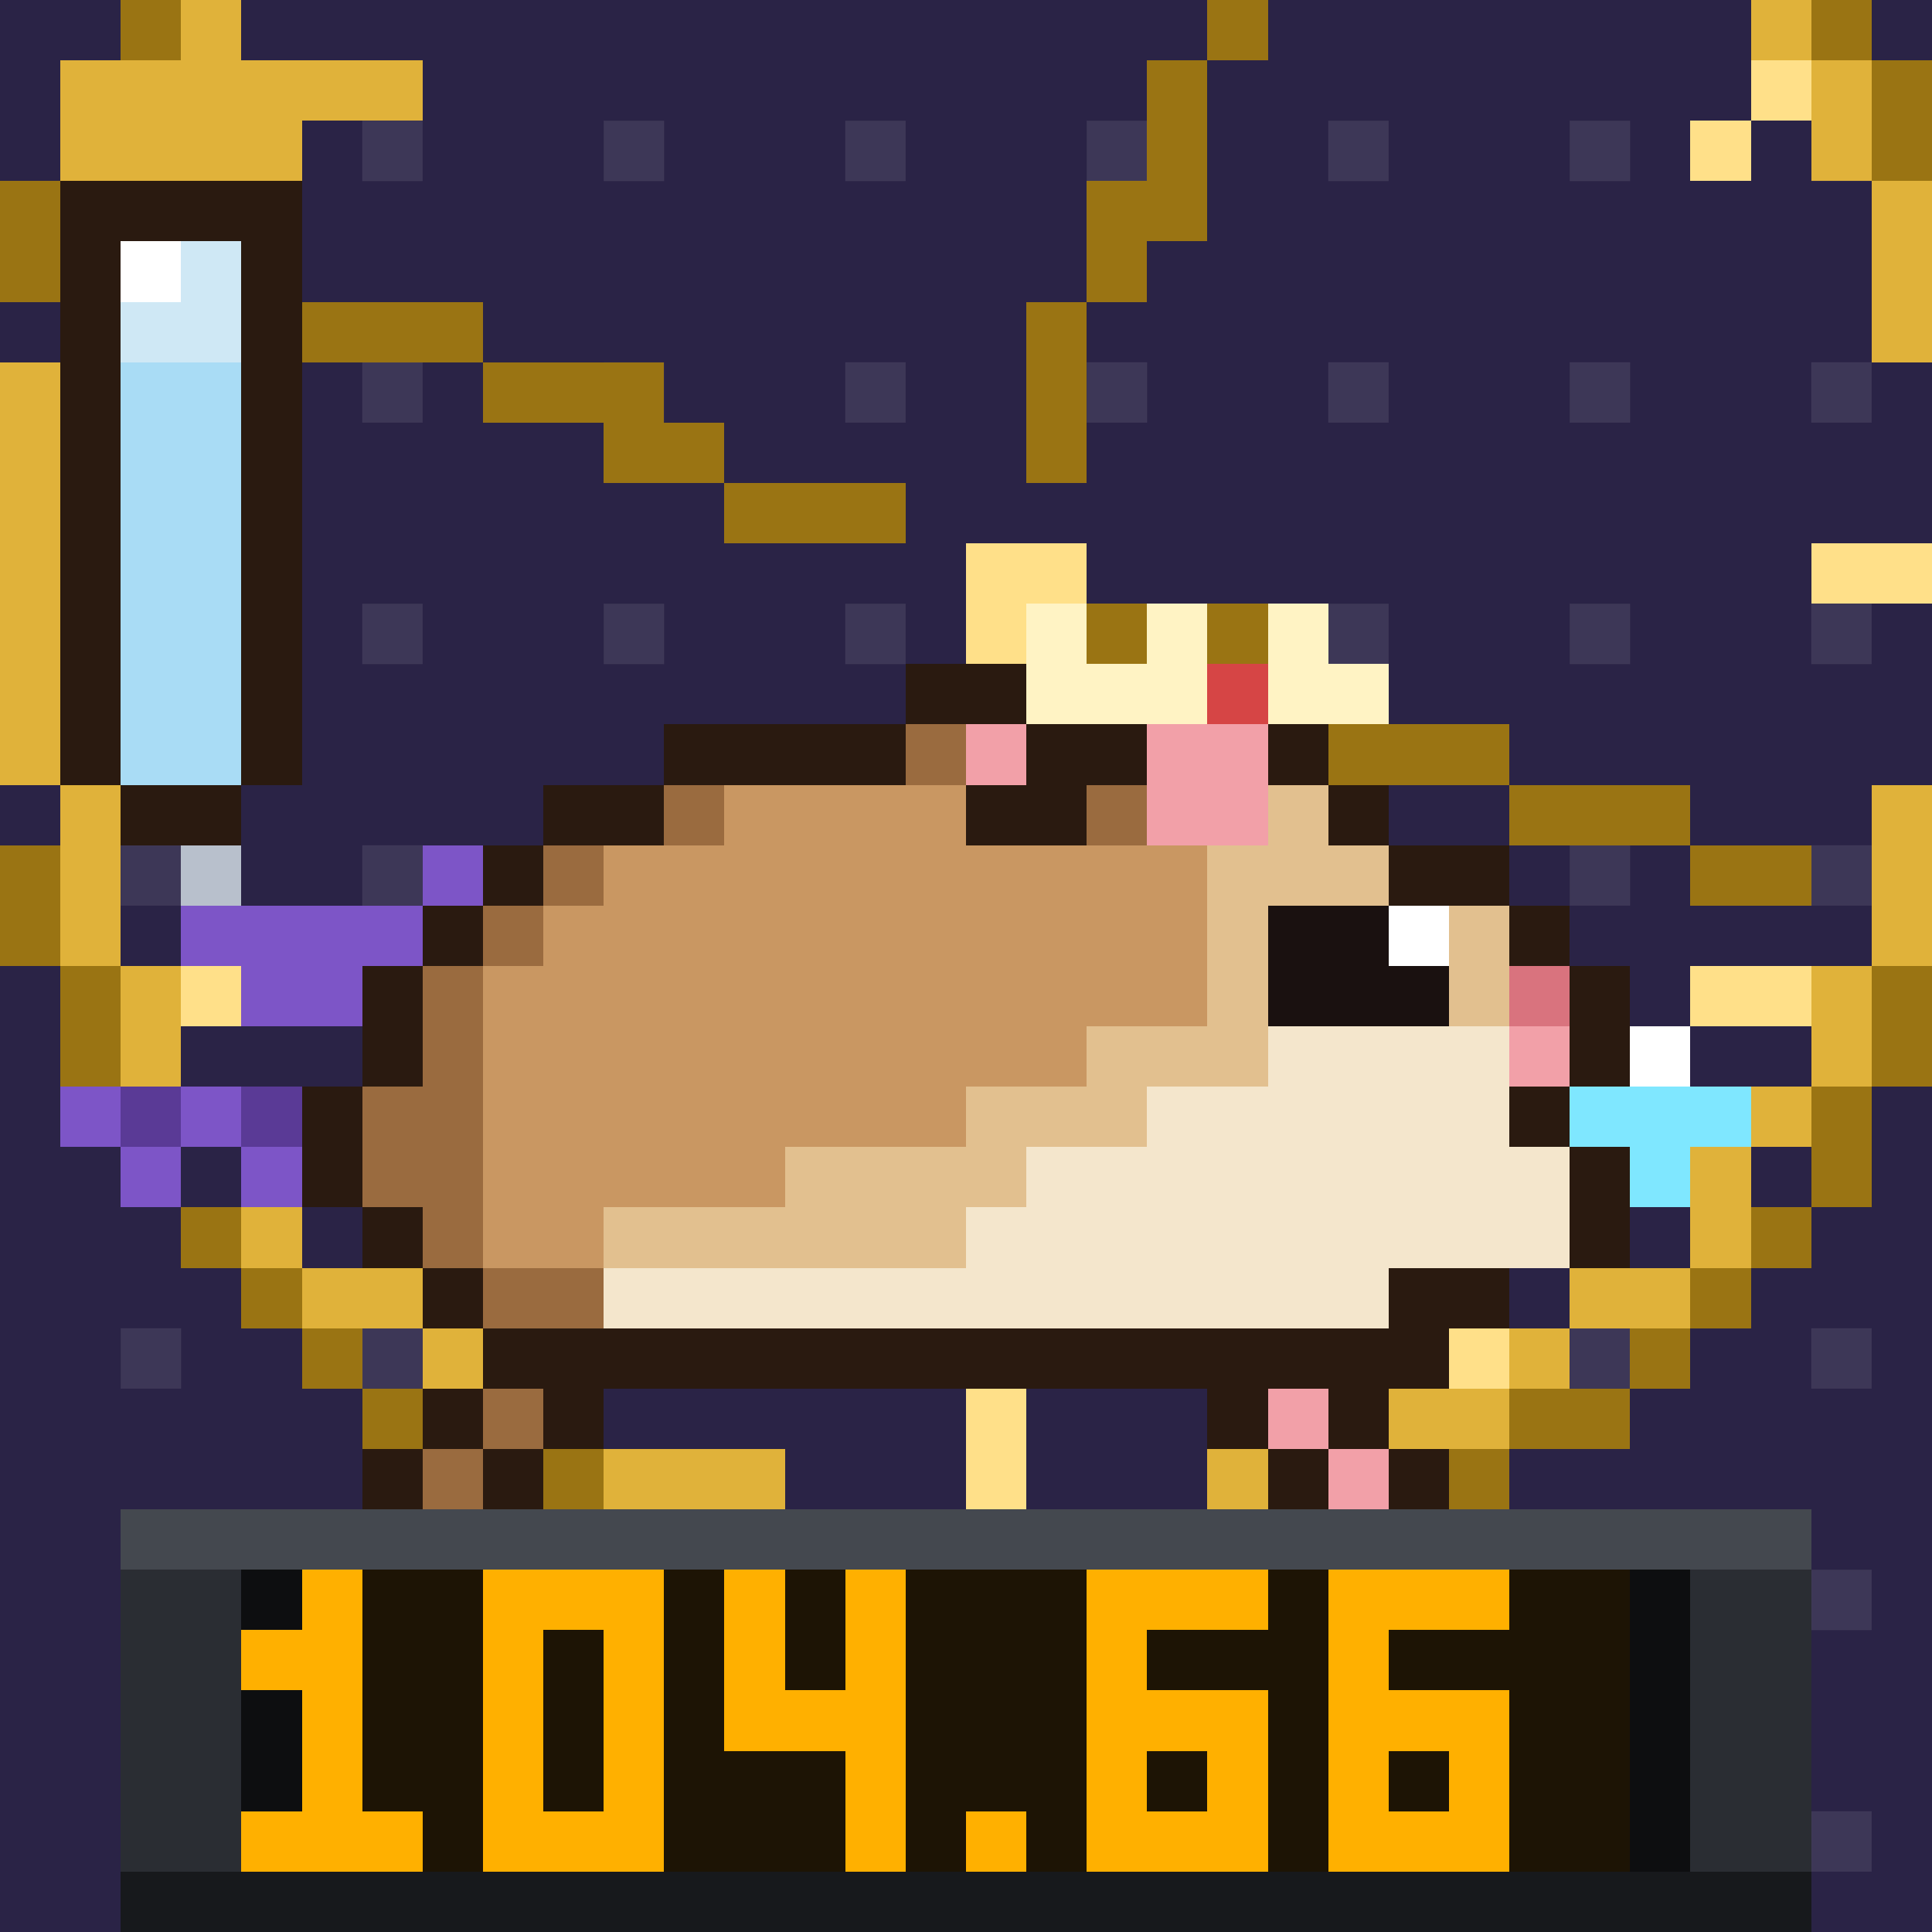
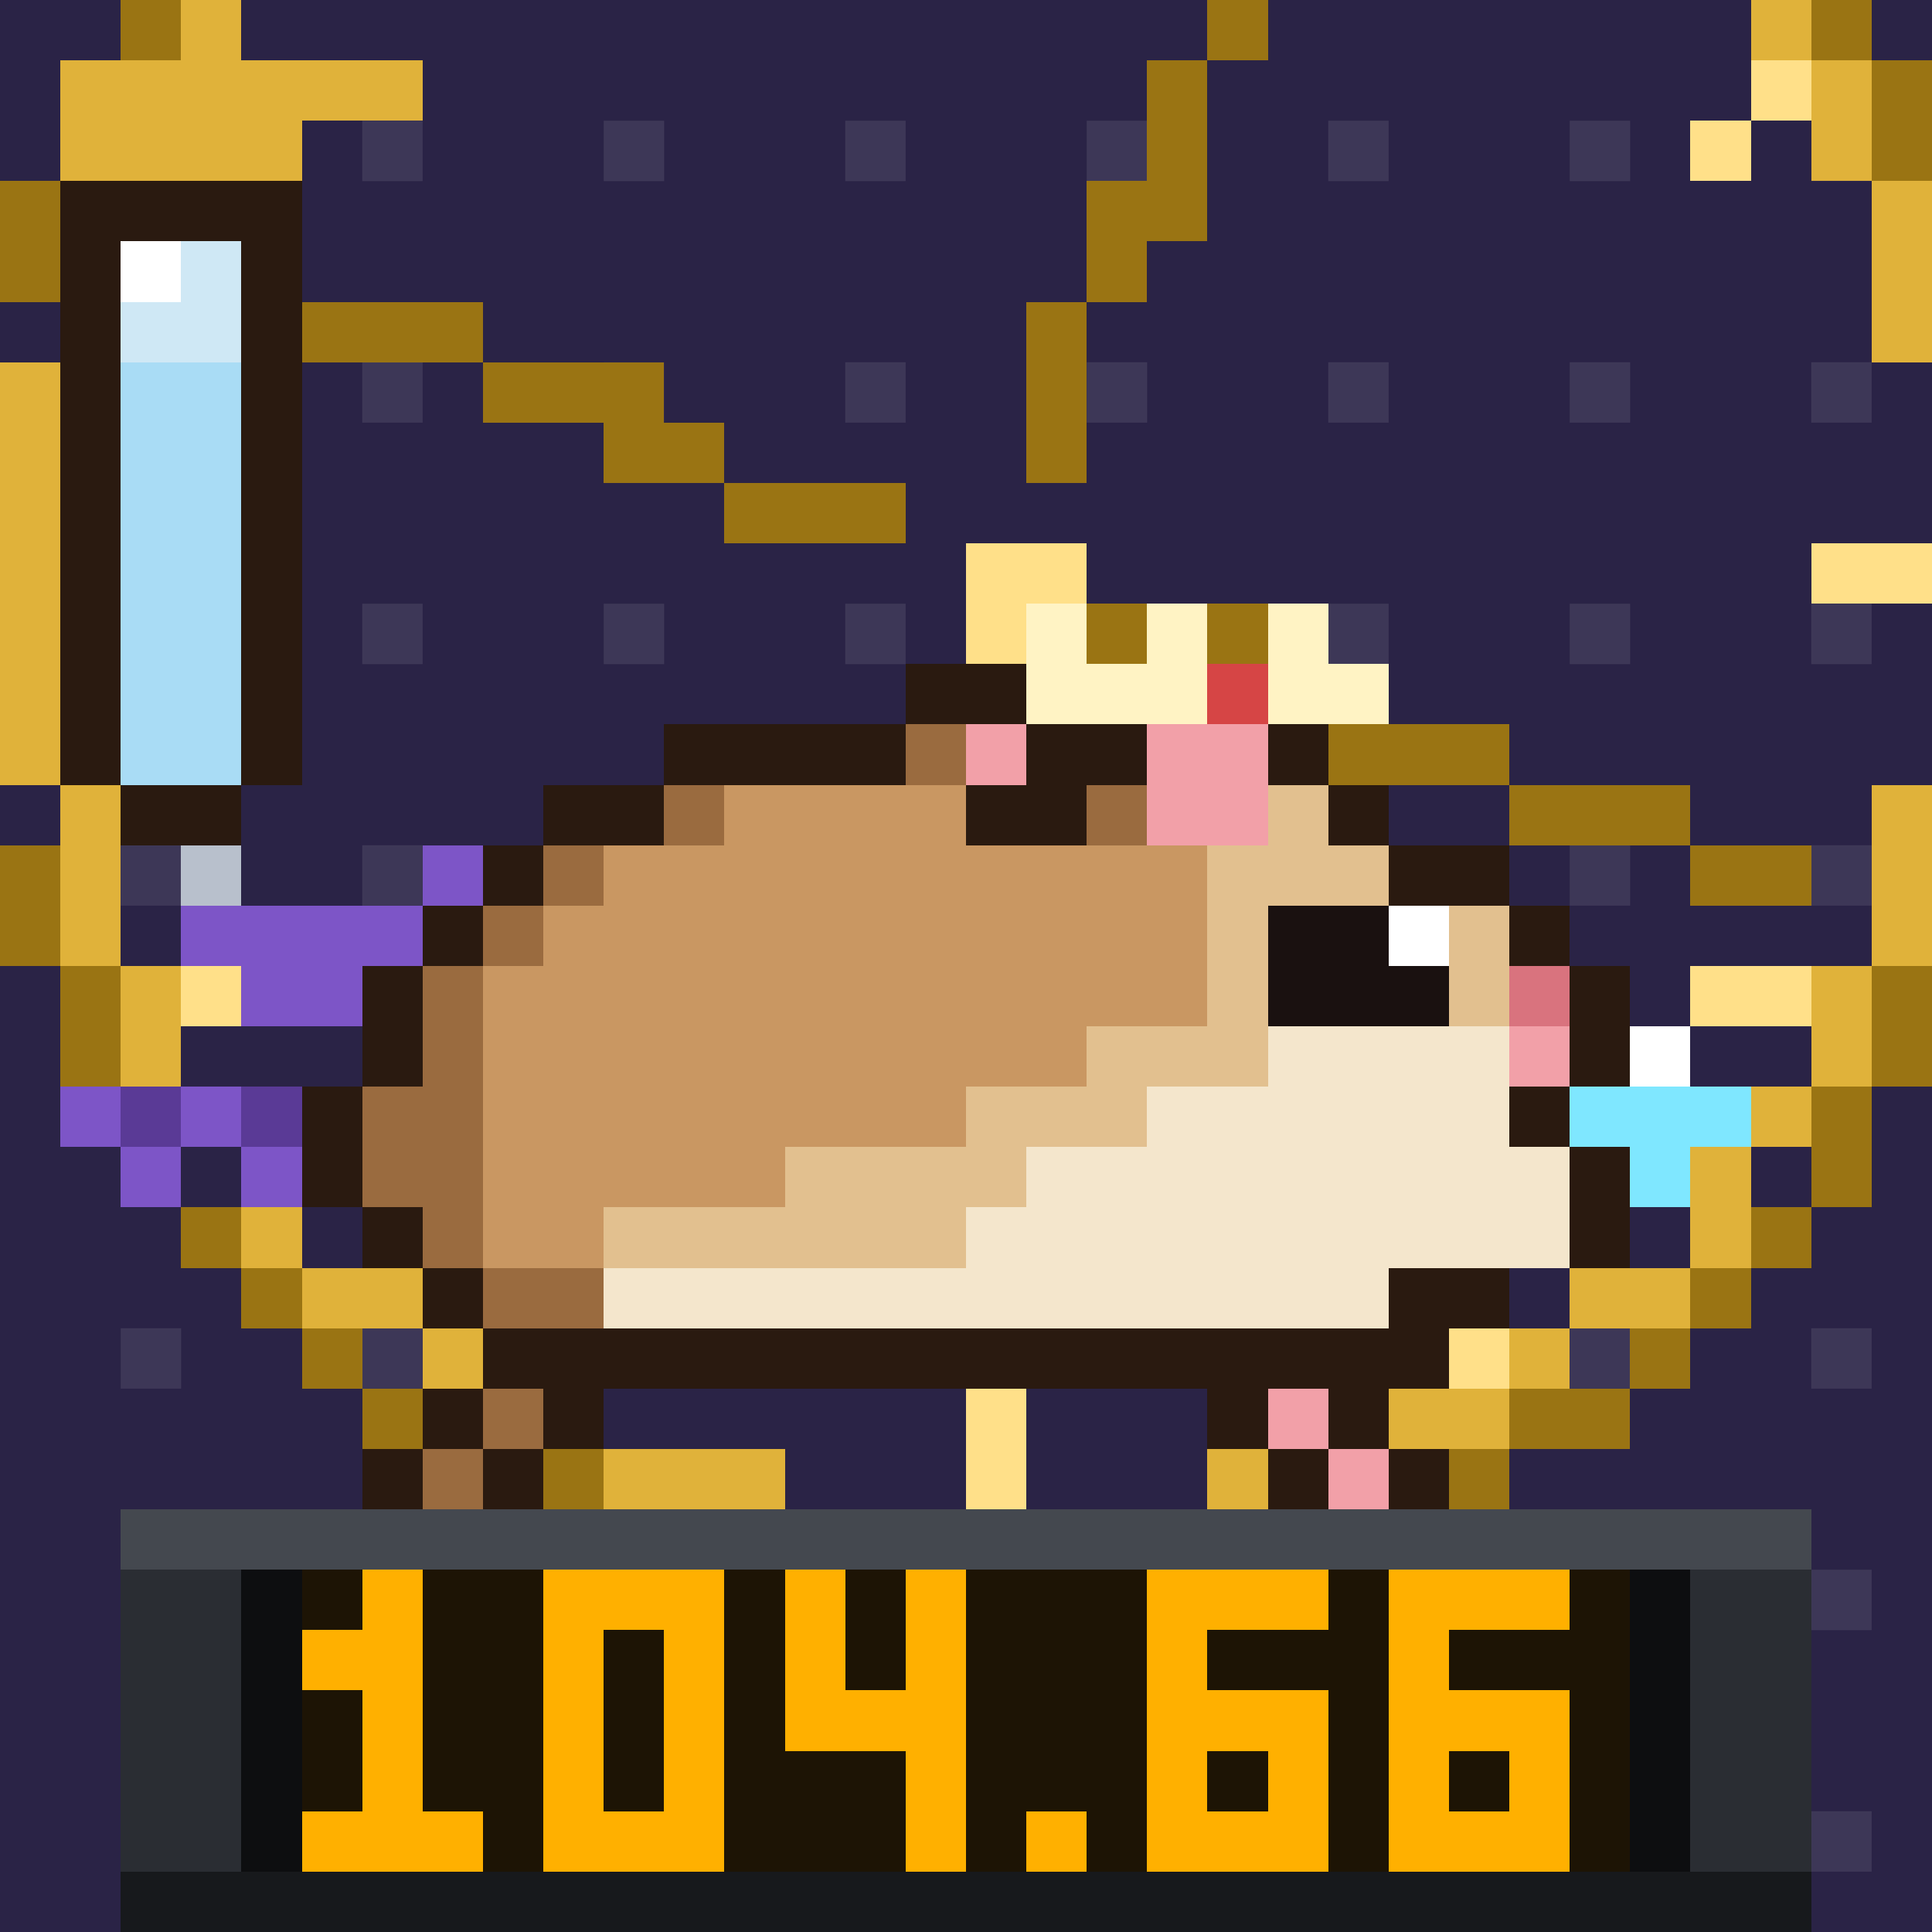
<svg xmlns="http://www.w3.org/2000/svg" viewBox="4 8 32 32" width="480" height="480" shape-rendering="crispEdges">
  <rect width="40" height="40" fill="#2a2346" />
  <defs>
    <pattern id="g" width="4" height="4" patternUnits="userSpaceOnUse">
      <rect x="2" y="2" width="1" height="1" fill="#fff" opacity=".09" />
    </pattern>
    <pattern id="v" width="1" height="1" patternUnits="userSpaceOnUse">
      <rect width=".4" height=".4" fill="#14505c" />
    </pattern>
  </defs>
  <rect width="40" height="40" fill="url(#g)" />
  <path stroke="#9a7413" d="M16 0.5h9M14 1.5h2M25 1.5h2M12 2.5h2M27 2.5h2M10 3.5h2M29 3.5h2M9 4.5h1M31 4.5h1M8 5.5h1M32 5.5h1M7 6.5h1M33 6.5h1M6 7.5h1M34 7.5h1M6 8.5h1M34 8.5h1M5 9.5h1M35 9.5h1M5 10.5h1M35 10.5h1M4 11.5h1M36 11.5h1M4 12.5h1M36 12.5h1M3 13.5h1M37 13.5h1M3 14.5h1M37 14.5h1M3 15.5h1M37 15.5h1M3 16.5h1M37 16.5h1M3 17.5h1M37 17.5h1M3 18.5h1M37 18.5h1M3 19.5h1M37 19.5h1M3 20.5h1M37 20.5h1M3 21.5h1M37 21.5h1M4 22.5h1M36 22.5h1M4 23.5h1M36 23.5h1M5 24.5h1M35 24.5h1M5 25.5h1M35 25.5h1M6 26.5h1M34 26.5h1M6 27.5h1M34 27.5h1M7 28.5h1M33 28.5h1M8 29.5h1M32 29.5h1M9 30.5h1M31 30.5h1M10 31.5h2M29 31.5h2M12 32.5h2M27 32.5h2M14 33.5h2M25 33.5h2M16 34.5h9" />
  <path stroke="#e0b23a" d="M17 1.5h7M14 2.5h3M24 2.5h3M12 3.5h2M27 3.5h2M11 4.5h1M29 4.5h1M9 5.5h2M30 5.5h2M8 6.5h1M32 6.5h1M8 7.5h1M32 7.5h1M7 8.5h1M33 8.5h1M6 9.5h1M34 9.5h1M6 10.5h1M34 10.5h1M5 11.5h1M35 11.5h1M5 12.5h1M35 12.5h1M5 13.5h1M35 13.5h1M4 14.5h1M36 14.5h1M4 15.5h1M36 15.5h1M4 16.5h1M36 16.5h1M4 17.5h1M36 17.5h1M4 18.5h1M36 18.5h1M4 19.5h1M36 19.5h1M4 20.5h1M36 20.5h1M5 21.5h1M35 21.5h1M5 22.5h1M35 22.5h1M5 23.5h1M35 23.5h1M6 24.5h1M34 24.5h1M6 25.5h1M34 25.5h1M7 26.5h1M33 26.5h1M8 27.5h1M32 27.5h1M8 28.5h1M32 28.5h1M9 29.5h2M30 29.5h2M11 30.5h1M29 30.5h1M12 31.5h2M27 31.5h2M14 32.5h3M24 32.5h3M17 33.5h7" />
  <g opacity="1">
    <animate attributeName="opacity" values="1;0;0" dur="700ms" calcMode="discrete" repeatCount="indefinite" />
    <path stroke="#9a7413" d="M25 4.5h1M25 5.5h1M24 6.5h1M24 7.5h1M24 8.5h1M23 9.5h1M23 10.5h1M22 11.5h2M7 12.5h2M22 12.5h1M9 13.5h3M21 13.5h1M12 14.5h3M21 14.5h1M14 15.5h2M21 15.5h1M16 16.5h3M22 18.5h3M19 19.5h1M25 19.5h2M19 20.5h1M26 20.5h3M19 21.5h1M29 21.5h3M18 22.5h1M32 22.5h2M17 23.5h2M17 24.5h1M17 25.5h1M16 26.5h1M16 27.5h1M16 28.5h1M15 29.5h1M15 30.5h1" />
    <path stroke="#ffe089" d="M20 2.5h1M20 3.5h1M12 4.5h1M28 4.5h1M13 5.5h1M27 5.5h1M7 9.5h1M33 9.5h1M8 10.5h1M32 10.5h1M5 17.5h2M34 17.5h2M7 24.5h2M32 24.5h2M13 29.5h1M27 29.5h1M13 30.5h1M28 30.5h1M20 31.5h1M20 32.5h1" />
  </g>
  <g opacity="0">
    <animate attributeName="opacity" values="0;1;0" dur="700ms" calcMode="discrete" repeatCount="indefinite" />
    <path stroke="#9a7413" d="M11 6.5h1M12 7.5h1M13 8.5h1M31 8.5h1M14 9.5h1M30 9.5h1M14 10.5h1M29 10.5h1M15 11.5h2M27 11.5h2M16 12.5h1M26 12.5h1M17 13.5h1M25 13.5h2M18 14.5h1M24 14.5h1M18 15.5h2M22 15.5h2M22 16.5h1M18 18.5h1M17 19.5h2M21 19.5h2M16 20.5h1M22 20.5h1M14 21.5h2M23 21.5h1M14 22.5h1M24 22.5h1M12 23.5h2M24 23.5h2M11 24.5h1M26 24.5h1M10 25.5h1M26 25.5h1M9 26.5h1M27 26.5h1M28 27.5h1M29 28.5h1" />
    <path stroke="#ffe089" d="M23 2.5h1M15 3.5h1M22 3.5h1M15 4.5h1M29 6.5h2M9 7.5h1M9 8.5h1M33 12.5h2M5 14.5h1M6 15.5h1M34 19.5h1M35 20.5h1M6 22.5h2M31 26.5h1M31 27.5h1M10 28.5h2M25 30.5h1M18 31.5h1M25 31.5h1M17 32.5h1" />
  </g>
  <g opacity="0">
    <animate attributeName="opacity" values="0;0;1" dur="700ms" calcMode="discrete" repeatCount="indefinite" />
    <path stroke="#9a7413" d="M18 4.5h1M18 5.5h1M18 6.5h1M19 7.5h1M19 8.5h1M19 9.5h1M19 10.5h1M19 11.5h1M19 12.5h1M19 13.5h1M20 14.5h1M20 15.5h1M31 15.5h3M24 16.5h7M17 17.5h2M22 17.5h2M10 18.5h7M7 19.5h3M20 19.5h1M20 20.5h1M21 21.5h1M21 22.5h1M21 23.5h1M21 24.5h1M21 25.5h1M21 26.5h1M21 27.5h1M22 28.5h1M22 29.5h1M22 30.5h1" />
    <path stroke="#ffe089" d="M17 2.5h1M18 3.5h1M25 3.5h1M25 4.5h1M10 6.5h2M31 7.5h1M31 8.5h1M6 12.5h2M35 14.5h1M34 15.5h1M6 19.5h1M5 20.5h1M33 22.5h2M9 26.5h1M9 27.5h1M29 28.5h2M15 30.5h1M15 31.5h1M22 31.5h1M23 32.5h1" />
  </g>
  <path stroke="#ffe089" d="M20 17.5h2M20 18.5h2" />
  <path stroke="#2a1a10" d="M5 11.5h4M5 12.5h1M8 12.5h1M5 13.5h1M8 13.5h1M5 14.5h1M8 14.5h1M5 15.5h1M8 15.5h1M5 16.5h1M8 16.5h1M5 17.5h1M8 17.5h1M5 18.5h1M8 18.5h1M5 19.5h1M8 19.5h1M5 20.5h1M8 20.5h1M6 21.5h2" />
  <path stroke="#ffffff" d="M6 12.5h1" />
  <path stroke="#cfe8f5" d="M7 12.5h1M6 13.5h2" />
  <path stroke="#a9dcf5" d="M6 14.5h2M6 15.5h2M6 16.5h2M6 17.5h2M6 18.5h2M6 19.5h2M6 20.5h2" />
  <path stroke="#e0b23a" d="M5 9.5h6M5 10.5h4" />
  <path stroke="#b8c0cc" d="M7 22.5h1M8 23.5h1" />
  <g opacity="1">
    <animate attributeName="opacity" values="1;0" dur="466ms" calcMode="discrete" repeatCount="indefinite" />
    <path stroke="#e0b23a" d="M21 24.5h1" />
    <path stroke="#7d55c7" d="M20 20.5h1M16 21.5h5M11 22.5h10M7 23.5h14M8 24.5h13M10 25.5h11M5 26.5h1M7 26.5h1M9 26.5h1M11 26.5h1M13 26.5h1M15 26.5h6M6 27.5h1M8 27.5h1M10 27.5h1M12 27.5h9" />
    <path stroke="#5a3a96" d="M6 26.5h1M8 26.5h1M10 26.5h1M12 26.5h1M14 26.5h1" />
  </g>
  <g opacity="0">
    <animate attributeName="opacity" values="0;1" dur="466ms" calcMode="discrete" repeatCount="indefinite" />
    <path stroke="#e0b23a" d="M21 24.5h1" />
    <path stroke="#7d55c7" d="M20 20.5h1M16 21.5h5M11 22.5h10M7 23.5h14M9 24.5h12M11 25.5h10M6 26.5h1M8 26.5h1M10 26.5h1M12 26.5h1M14 26.5h7M7 27.5h1M9 27.5h1M11 27.5h1M13 27.5h8" />
    <path stroke="#5a3a96" d="M7 26.5h1M9 26.5h1M11 26.5h1M13 26.5h1" />
  </g>
  <path stroke="#2a1a10" d="M19 19.5h2M23 19.5h2M15 20.5h4M21 20.5h2M25 20.5h1M13 21.5h2M20 21.5h2M26 21.5h1M12 22.5h1M27 22.5h2M11 23.5h1M29 23.5h1M10 24.5h1M30 24.5h1M10 25.5h1M30 25.5h1M9 26.5h1M29 26.5h2M9 27.5h1M30 27.5h1M10 28.5h1M30 28.5h1M11 29.5h1M27 29.5h2M12 30.5h16" />
  <path stroke="#9a6b3f" d="M19 20.5h1M15 21.5h1M22 21.5h1M13 22.5h1M12 23.5h1M11 24.5h1M11 25.5h1M10 26.5h2M10 27.5h2M11 28.5h1M12 29.5h2" />
  <path stroke="#c99762" d="M16 21.5h4M14 22.5h10M13 23.5h11M12 24.5h12M12 25.5h10M12 26.5h8M12 27.5h5M12 28.5h2" />
  <path stroke="#e2c08f" d="M25 21.5h1M24 22.5h3M24 23.5h1M28 23.5h1M24 24.5h1M28 24.5h1M22 25.5h3M20 26.5h3M17 27.5h4M14 28.5h6" />
  <path stroke="#f4e6cc" d="M25 25.5h4M23 26.5h6M21 27.5h9M20 28.5h10M14 29.5h13" />
  <path stroke="#f2a0a8" d="M20 20.5h1M23 20.5h2M23 21.5h2M29 25.5h1" />
  <path stroke="#1a1110" d="M25 23.5h2M25 24.5h3" />
  <path stroke="#ffffff" d="M27 23.5h1" />
  <path stroke="#d9737e" d="M29 24.5h1" />
  <g opacity="1">
    <animate attributeName="opacity" values="1;0" dur="466ms" calcMode="discrete" repeatCount="indefinite" />
    <path stroke="#2a1a10" d="M11 31.5h1M13 31.5h1M24 31.5h1M26 31.5h1M10 32.5h1M12 32.5h1M25 32.5h1M27 32.5h1" />
    <path stroke="#9a6b3f" d="M12 31.5h1M11 32.5h1" />
    <path stroke="#f2a0a8" d="M25 31.5h1M26 32.5h1" />
  </g>
  <g opacity="0">
    <animate attributeName="opacity" values="0;1" dur="466ms" calcMode="discrete" repeatCount="indefinite" />
    <path stroke="#2a1a10" d="M13 31.5h1M15 31.5h1M21 31.5h1M23 31.5h1M14 32.5h2M23 32.5h1" />
    <path stroke="#9a6b3f" d="M14 31.5h1" />
    <path stroke="#f2a0a8" d="M22 31.5h1M22 32.5h1" />
  </g>
  <path stroke="#ffffff" d="M31 25.5h1" />
  <path stroke="#7fe7ff" d="M30 26.5h3M31 27.5h1" />
  <path stroke="#d64545" d="M24 19.5h1" />
  <path stroke="#fff3c4" d="M21 18.5h1M23 18.5h1M25 18.5h1M21 19.5h3M25 19.5h2" />
  <rect x="6" y="33" width="28" height="7" fill="#2a2d33" />
  <rect x="6" y="33" width="28" height="1" fill="#44484f" />
  <rect x="6" y="39" width="28" height="1" fill="#17191c" />
  <rect x="8" y="34" width="24" height="5" fill="#0d0e10" />
  <rect x="9" y="34" width="22" height="5" fill="#1d1405" />
-   <path stroke="#ffb000" d="M9 34.5h1M8 35.5h2M9 36.5h1M9 37.5h1M8 38.5h3M12 34.5h3M12 35.5h1M14 35.5h1M12 36.5h1M14 36.5h1M12 37.5h1M14 37.5h1M12 38.5h3M16 34.5h1M18 34.5h1M16 35.5h1M18 35.5h1M16 36.5h3M18 37.5h1M18 38.5h1M20 38.5h1M22 34.5h3M22 35.5h1M22 36.5h3M22 37.5h1M24 37.5h1M22 38.5h3M26 34.5h3M26 35.5h1M26 36.5h3M26 37.5h1M28 37.5h1M26 38.5h3" />
+   <path stroke="#ffb000" d="M10 34.5h1M9 35.5h2M10 36.5h1M10 37.5h1M9 38.5h3M13 34.5h3M13 35.5h1M15 35.5h1M13 36.5h1M15 36.5h1M13 37.5h1M15 37.5h1M13 38.5h3M17 34.5h1M19 34.5h1M17 35.5h1M19 35.5h1M17 36.5h3M19 37.5h1M19 38.5h1M21 38.5h1M23 34.5h3M23 35.5h1M23 36.5h3M23 37.5h1M25 37.5h1M23 38.5h3M27 34.5h3M27 35.5h1M27 36.5h3M27 37.5h1M29 37.5h1M27 38.5h3" />
</svg>
